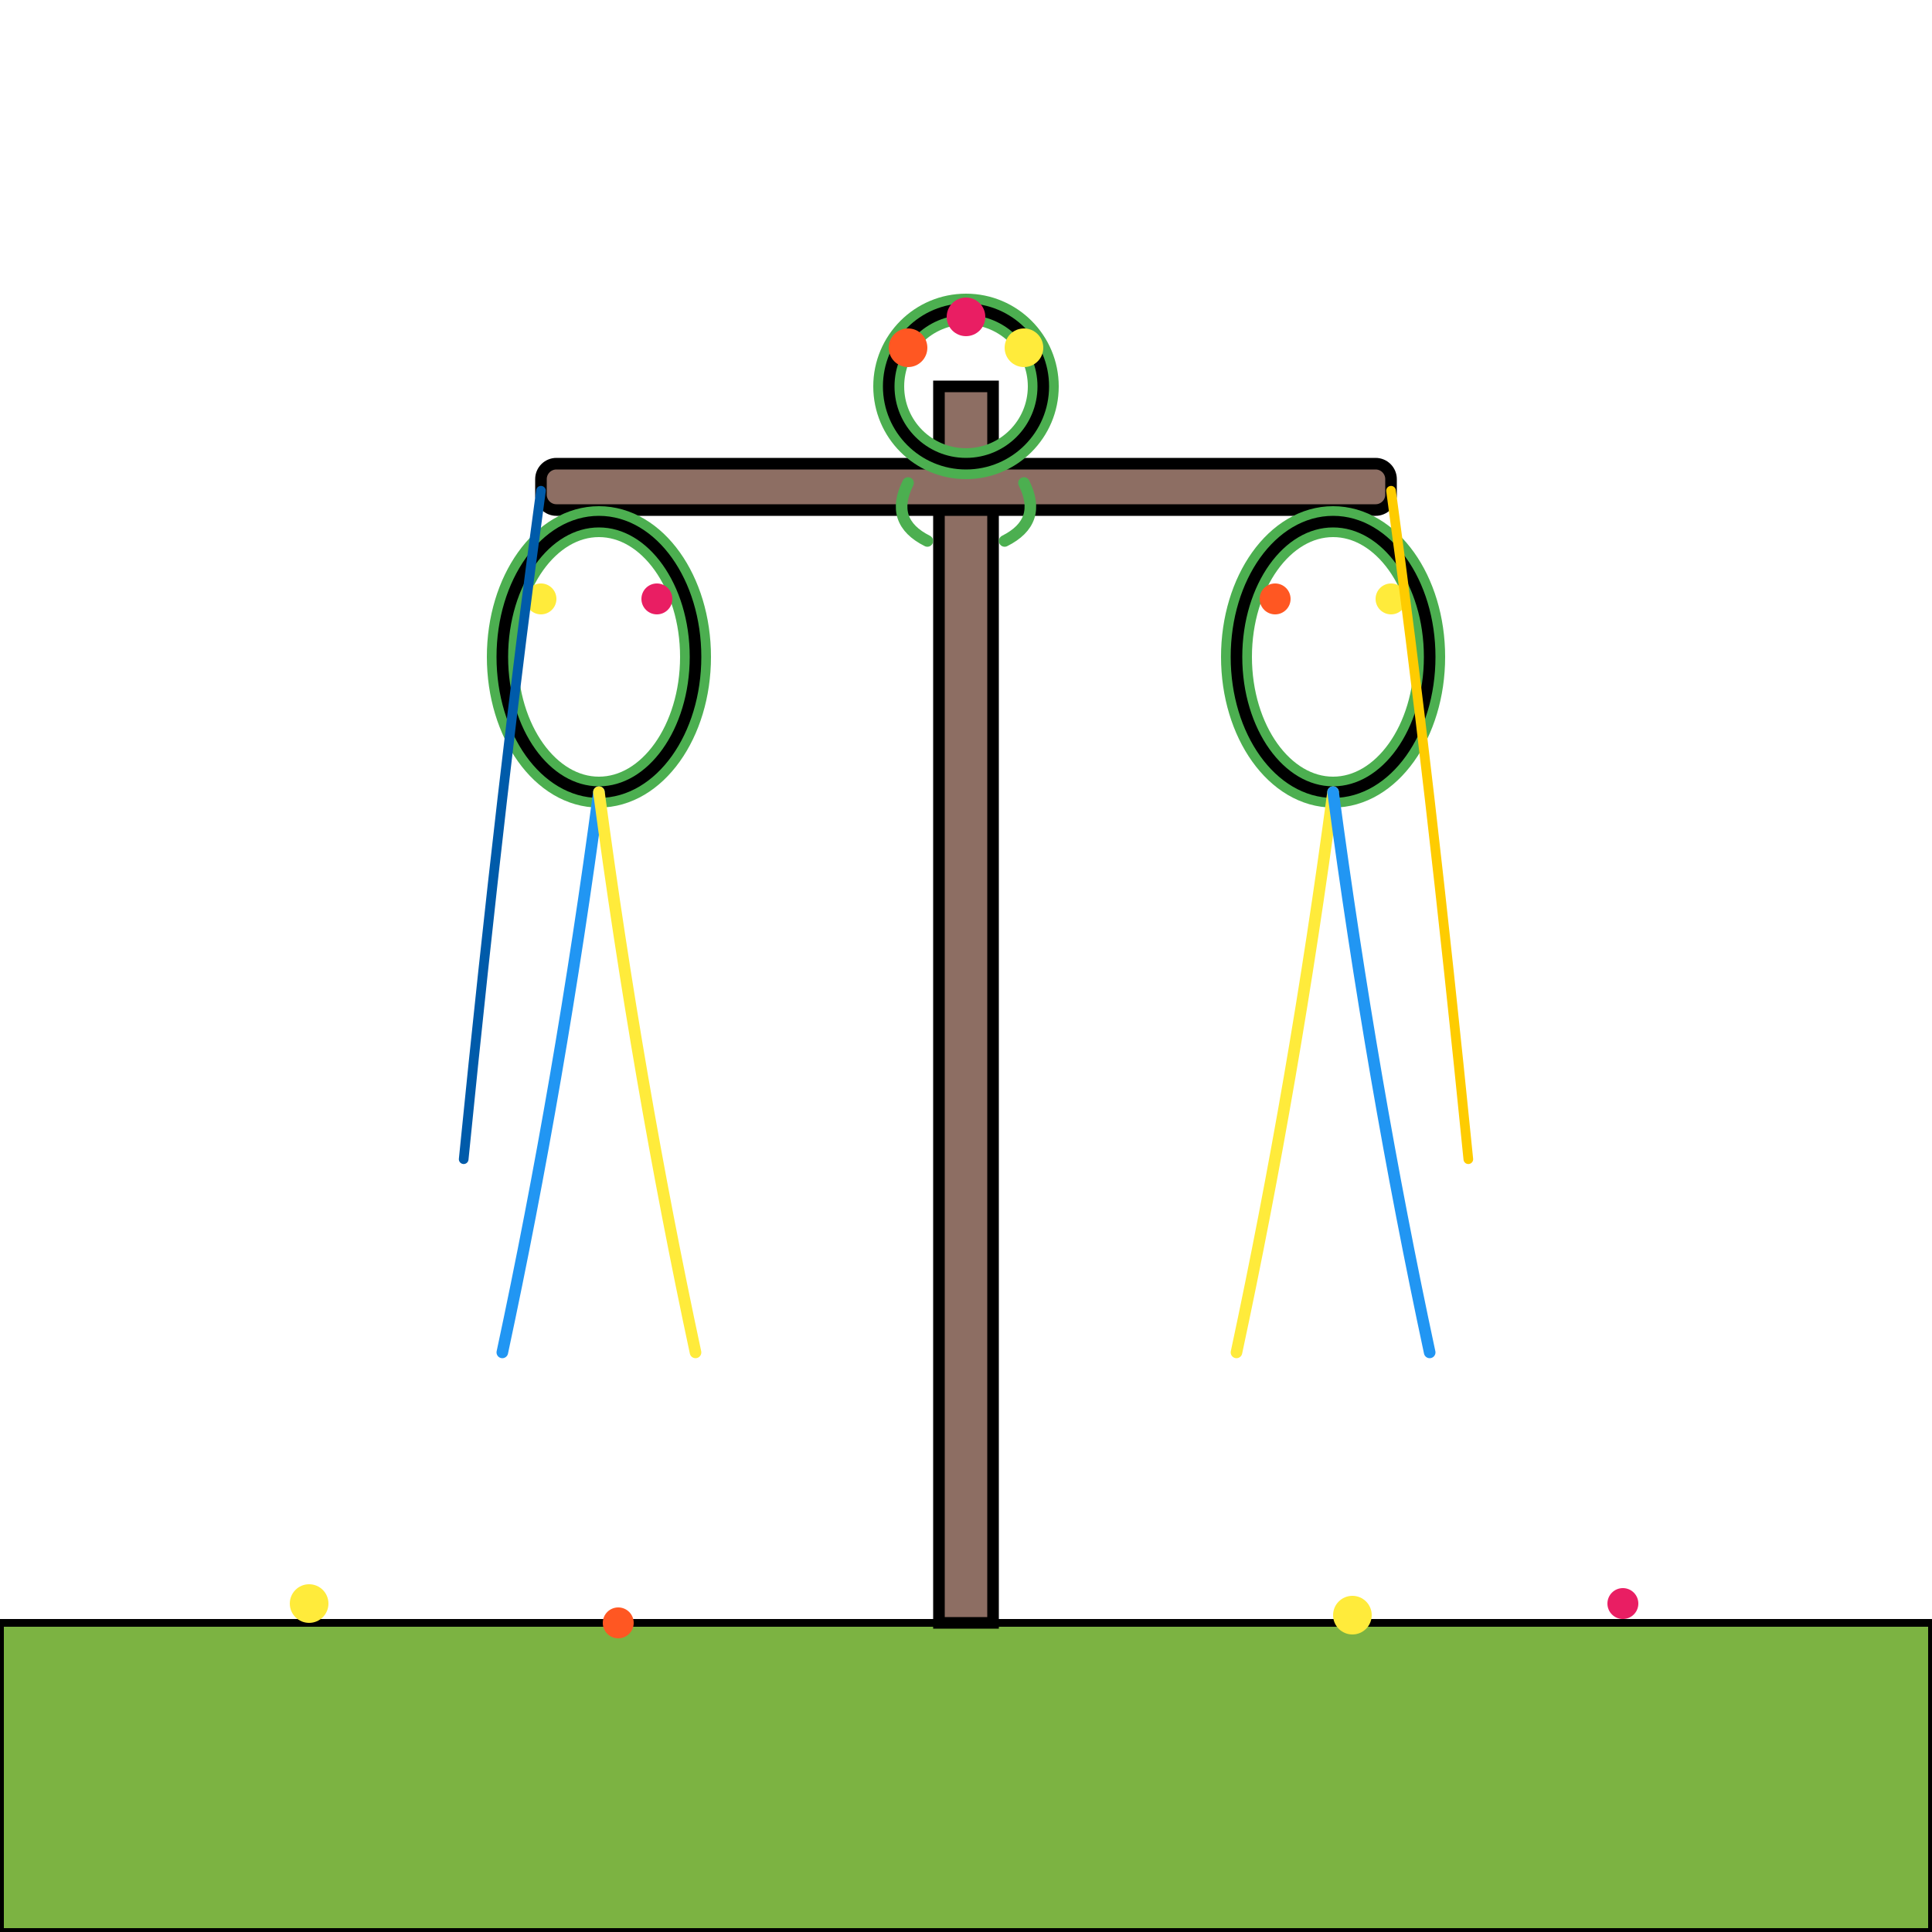
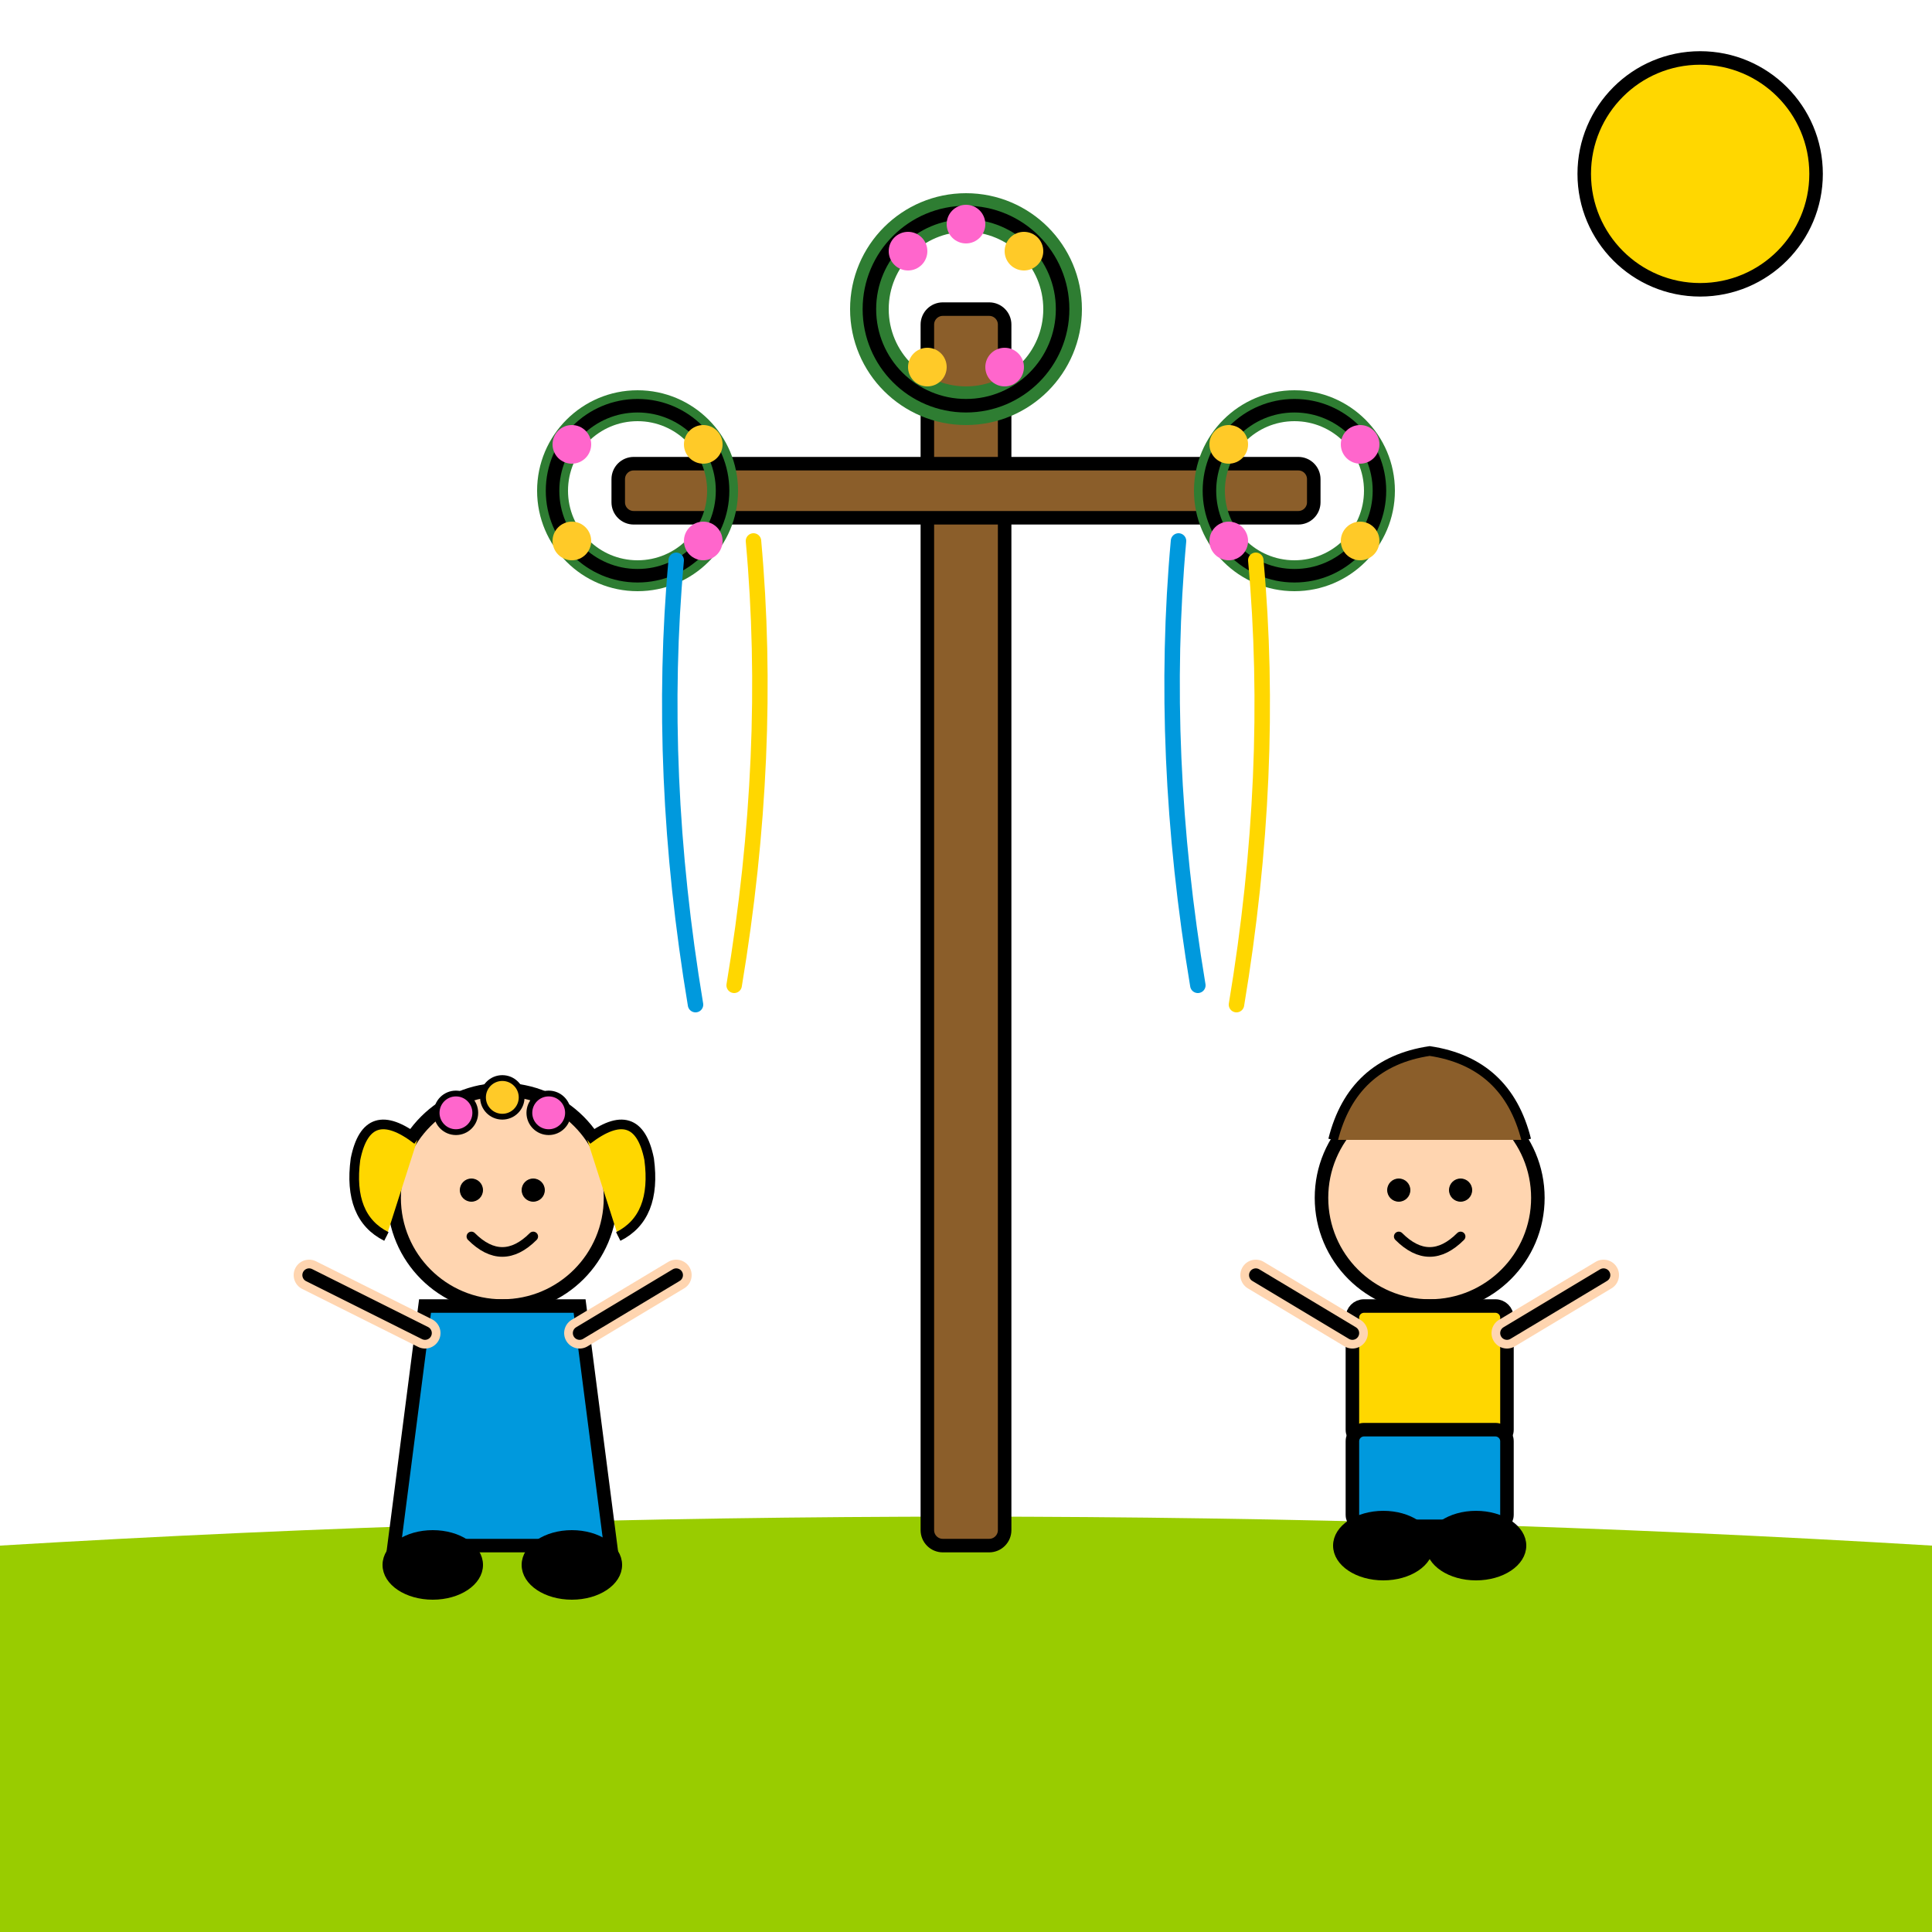
<svg xmlns="http://www.w3.org/2000/svg" viewBox="0 0 500 500" width="500" height="500">
-   <rect x="0" y="420" width="500" height="80" fill="#7CB342" stroke="#000" stroke-width="2" />
-   <circle cx="80" cy="415" r="5" fill="#FFEB3B" />
-   <circle cx="160" cy="420" r="4" fill="#FF5722" />
-   <circle cx="350" cy="418" r="5" fill="#FFEB3B" />
-   <circle cx="420" cy="415" r="4" fill="#E91E63" />
-   <rect x="243" y="100" width="14" height="320" fill="#8D6E63" stroke="#000" stroke-width="3" />
-   <rect x="140" y="120" width="220" height="12" rx="4" fill="#8D6E63" stroke="#000" stroke-width="3" />
-   <ellipse cx="155" cy="170" rx="25" ry="35" fill="none" stroke="#4CAF50" stroke-width="8" />
-   <ellipse cx="155" cy="170" rx="25" ry="35" fill="none" stroke="#000" stroke-width="3" />
-   <ellipse cx="345" cy="170" rx="25" ry="35" fill="none" stroke="#4CAF50" stroke-width="8" />
-   <ellipse cx="345" cy="170" rx="25" ry="35" fill="none" stroke="#000" stroke-width="3" />
-   <circle cx="250" cy="100" r="20" fill="none" stroke="#4CAF50" stroke-width="8" />
-   <circle cx="250" cy="100" r="20" fill="none" stroke="#000" stroke-width="3" />
-   <circle cx="235" cy="90" r="5" fill="#FF5722" />
-   <circle cx="265" cy="90" r="5" fill="#FFEB3B" />
-   <circle cx="250" cy="82" r="5" fill="#E91E63" />
-   <circle cx="140" cy="155" r="4" fill="#FFEB3B" />
-   <circle cx="170" cy="155" r="4" fill="#E91E63" />
-   <circle cx="330" cy="155" r="4" fill="#FF5722" />
-   <circle cx="360" cy="155" r="4" fill="#FFEB3B" />
-   <path d="M240 140 Q230 135 235 125" fill="none" stroke="#4CAF50" stroke-width="3" stroke-linecap="round" />
-   <path d="M260 140 Q270 135 265 125" fill="none" stroke="#4CAF50" stroke-width="3" stroke-linecap="round" />
-   <path d="M155 205 Q145 280 130 350" fill="none" stroke="#2196F3" stroke-width="3" stroke-linecap="round" />
-   <path d="M155 205 Q165 280 180 350" fill="none" stroke="#FFEB3B" stroke-width="3" stroke-linecap="round" />
-   <path d="M345 205 Q335 280 320 350" fill="none" stroke="#FFEB3B" stroke-width="3" stroke-linecap="round" />
-   <path d="M345 205 Q355 280 370 350" fill="none" stroke="#2196F3" stroke-width="3" stroke-linecap="round" />
-   <path d="M140 127 Q130 200 120 300" fill="none" stroke="#005BAA" stroke-width="2.5" stroke-linecap="round" />
-   <path d="M360 127 Q370 200 380 300" fill="none" stroke="#FECC00" stroke-width="2.5" stroke-linecap="round" />
+   <rect x="0" y="400" width="500" height="100" fill="#99CC00" />
+   <path d="M0 400 Q250 385 500 400" fill="#99CC00" stroke="none" />
+   <rect x="240" y="80" width="20" height="320" rx="4" fill="#8B5E2A" stroke="#000" stroke-width="3.5" />
+   <rect x="160" y="120" width="180" height="14" rx="4" fill="#8B5E2A" stroke="#000" stroke-width="3.5" />
+   <circle cx="165" cy="127" r="22" fill="none" stroke="#2E7D32" stroke-width="8" />
+   <circle cx="165" cy="127" r="22" fill="none" stroke="#000" stroke-width="3.5" />
+   <circle cx="335" cy="127" r="22" fill="none" stroke="#2E7D32" stroke-width="8" />
+   <circle cx="335" cy="127" r="22" fill="none" stroke="#000" stroke-width="3.5" />
+   <circle cx="250" cy="80" r="25" fill="none" stroke="#2E7D32" stroke-width="10" />
+   <circle cx="250" cy="80" r="25" fill="none" stroke="#000" stroke-width="3.5" />
+   <circle cx="235" cy="65" r="5" fill="#FF66CC" />
+   <circle cx="265" cy="65" r="5" fill="#FFCA28" />
+   <circle cx="250" cy="58" r="5" fill="#FF66CC" />
+   <circle cx="240" cy="95" r="5" fill="#FFCA28" />
+   <circle cx="260" cy="95" r="5" fill="#FF66CC" />
+   <path d="M175 145 Q170 200 180 260" fill="none" stroke="#0099DD" stroke-width="4" stroke-linecap="round" />
+   <path d="M195 140 Q200 195 190 255" fill="none" stroke="#FFD700" stroke-width="4" stroke-linecap="round" />
+   <path d="M305 140 Q300 195 310 255" fill="none" stroke="#0099DD" stroke-width="4" stroke-linecap="round" />
+   <path d="M325 145 Q330 200 320 260" fill="none" stroke="#FFD700" stroke-width="4" stroke-linecap="round" />
+   <circle cx="148" cy="115" r="5" fill="#FF66CC" />
+   <circle cx="182" cy="115" r="5" fill="#FFCA28" />
+   <circle cx="148" cy="140" r="5" fill="#FFCA28" />
+   <circle cx="182" cy="140" r="5" fill="#FF66CC" />
+   <circle cx="318" cy="115" r="5" fill="#FFCA28" />
+   <circle cx="352" cy="115" r="5" fill="#FF66CC" />
+   <circle cx="318" cy="140" r="5" fill="#FF66CC" />
+   <circle cx="352" cy="140" r="5" fill="#FFCA28" />
+   <circle cx="130" cy="310" r="28" fill="#FFD5B0" stroke="#000" stroke-width="3.5" />
+   <path d="M108 295 Q95 285 92 300 Q90 315 100 320" fill="#FFD700" stroke="#000" stroke-width="2.5" />
+   <path d="M152 295 Q165 285 168 300 Q170 315 160 320" fill="#FFD700" stroke="#000" stroke-width="2.5" />
+   <circle cx="122" cy="308" r="3" fill="#000" />
+   <circle cx="138" cy="308" r="3" fill="#000" />
+   <path d="M122 320 Q130 328 138 320" fill="none" stroke="#000" stroke-width="2.5" stroke-linecap="round" />
+   <circle cx="118" cy="288" r="5" fill="#FF66CC" stroke="#000" stroke-width="1.5" />
+   <circle cx="130" cy="284" r="5" fill="#FFCA28" stroke="#000" stroke-width="1.5" />
+   <circle cx="142" cy="288" r="5" fill="#FF66CC" stroke="#000" stroke-width="1.5" />
+   <path d="M110 338 L150 338 L158 400 L102 400 Z" fill="#0099DD" stroke="#000" stroke-width="3.5" />
+   <path d="M110 345 L80 330" fill="none" stroke="#FFD5B0" stroke-width="8" stroke-linecap="round" />
+   <path d="M110 345 L80 330" fill="none" stroke="#000" stroke-width="3.5" stroke-linecap="round" />
+   <path d="M150 345 L175 330" fill="none" stroke="#FFD5B0" stroke-width="8" stroke-linecap="round" />
+   <path d="M150 345 L175 330" fill="none" stroke="#000" stroke-width="3.5" stroke-linecap="round" />
+   <ellipse cx="112" cy="405" rx="12" ry="8" fill="#000" stroke="#000" stroke-width="2" />
+   <ellipse cx="148" cy="405" rx="12" ry="8" fill="#000" stroke="#000" stroke-width="2" />
+   <circle cx="370" cy="310" r="28" fill="#FFD5B0" stroke="#000" stroke-width="3.5" />
+   <path d="M345 295 Q350 275 370 272 Q390 275 395 295" fill="#8B5E2A" stroke="#000" stroke-width="2.5" />
+   <circle cx="362" cy="308" r="3" fill="#000" />
+   <circle cx="378" cy="308" r="3" fill="#000" />
+   <path d="M362 320 Q370 328 378 320" fill="none" stroke="#000" stroke-width="2.5" stroke-linecap="round" />
+   <rect x="350" y="338" width="40" height="35" rx="3" fill="#FFD700" stroke="#000" stroke-width="3.5" />
+   <rect x="350" y="370" width="40" height="25" rx="3" fill="#0099DD" stroke="#000" stroke-width="3.5" />
+   <path d="M350 345 L325 330" fill="none" stroke="#FFD5B0" stroke-width="8" stroke-linecap="round" />
+   <path d="M350 345 L325 330" fill="none" stroke="#000" stroke-width="3.5" stroke-linecap="round" />
+   <path d="M390 345 L415 330" fill="none" stroke="#FFD5B0" stroke-width="8" stroke-linecap="round" />
+   <path d="M390 345 L415 330" fill="none" stroke="#000" stroke-width="3.5" stroke-linecap="round" />
+   <ellipse cx="358" cy="400" rx="12" ry="8" fill="#000" stroke="#000" stroke-width="2" />
+   <ellipse cx="382" cy="400" rx="12" ry="8" fill="#000" stroke="#000" stroke-width="2" />
+   <circle cx="440" cy="45" r="30" fill="#FFD700" stroke="#000" stroke-width="3.5" />
</svg>
